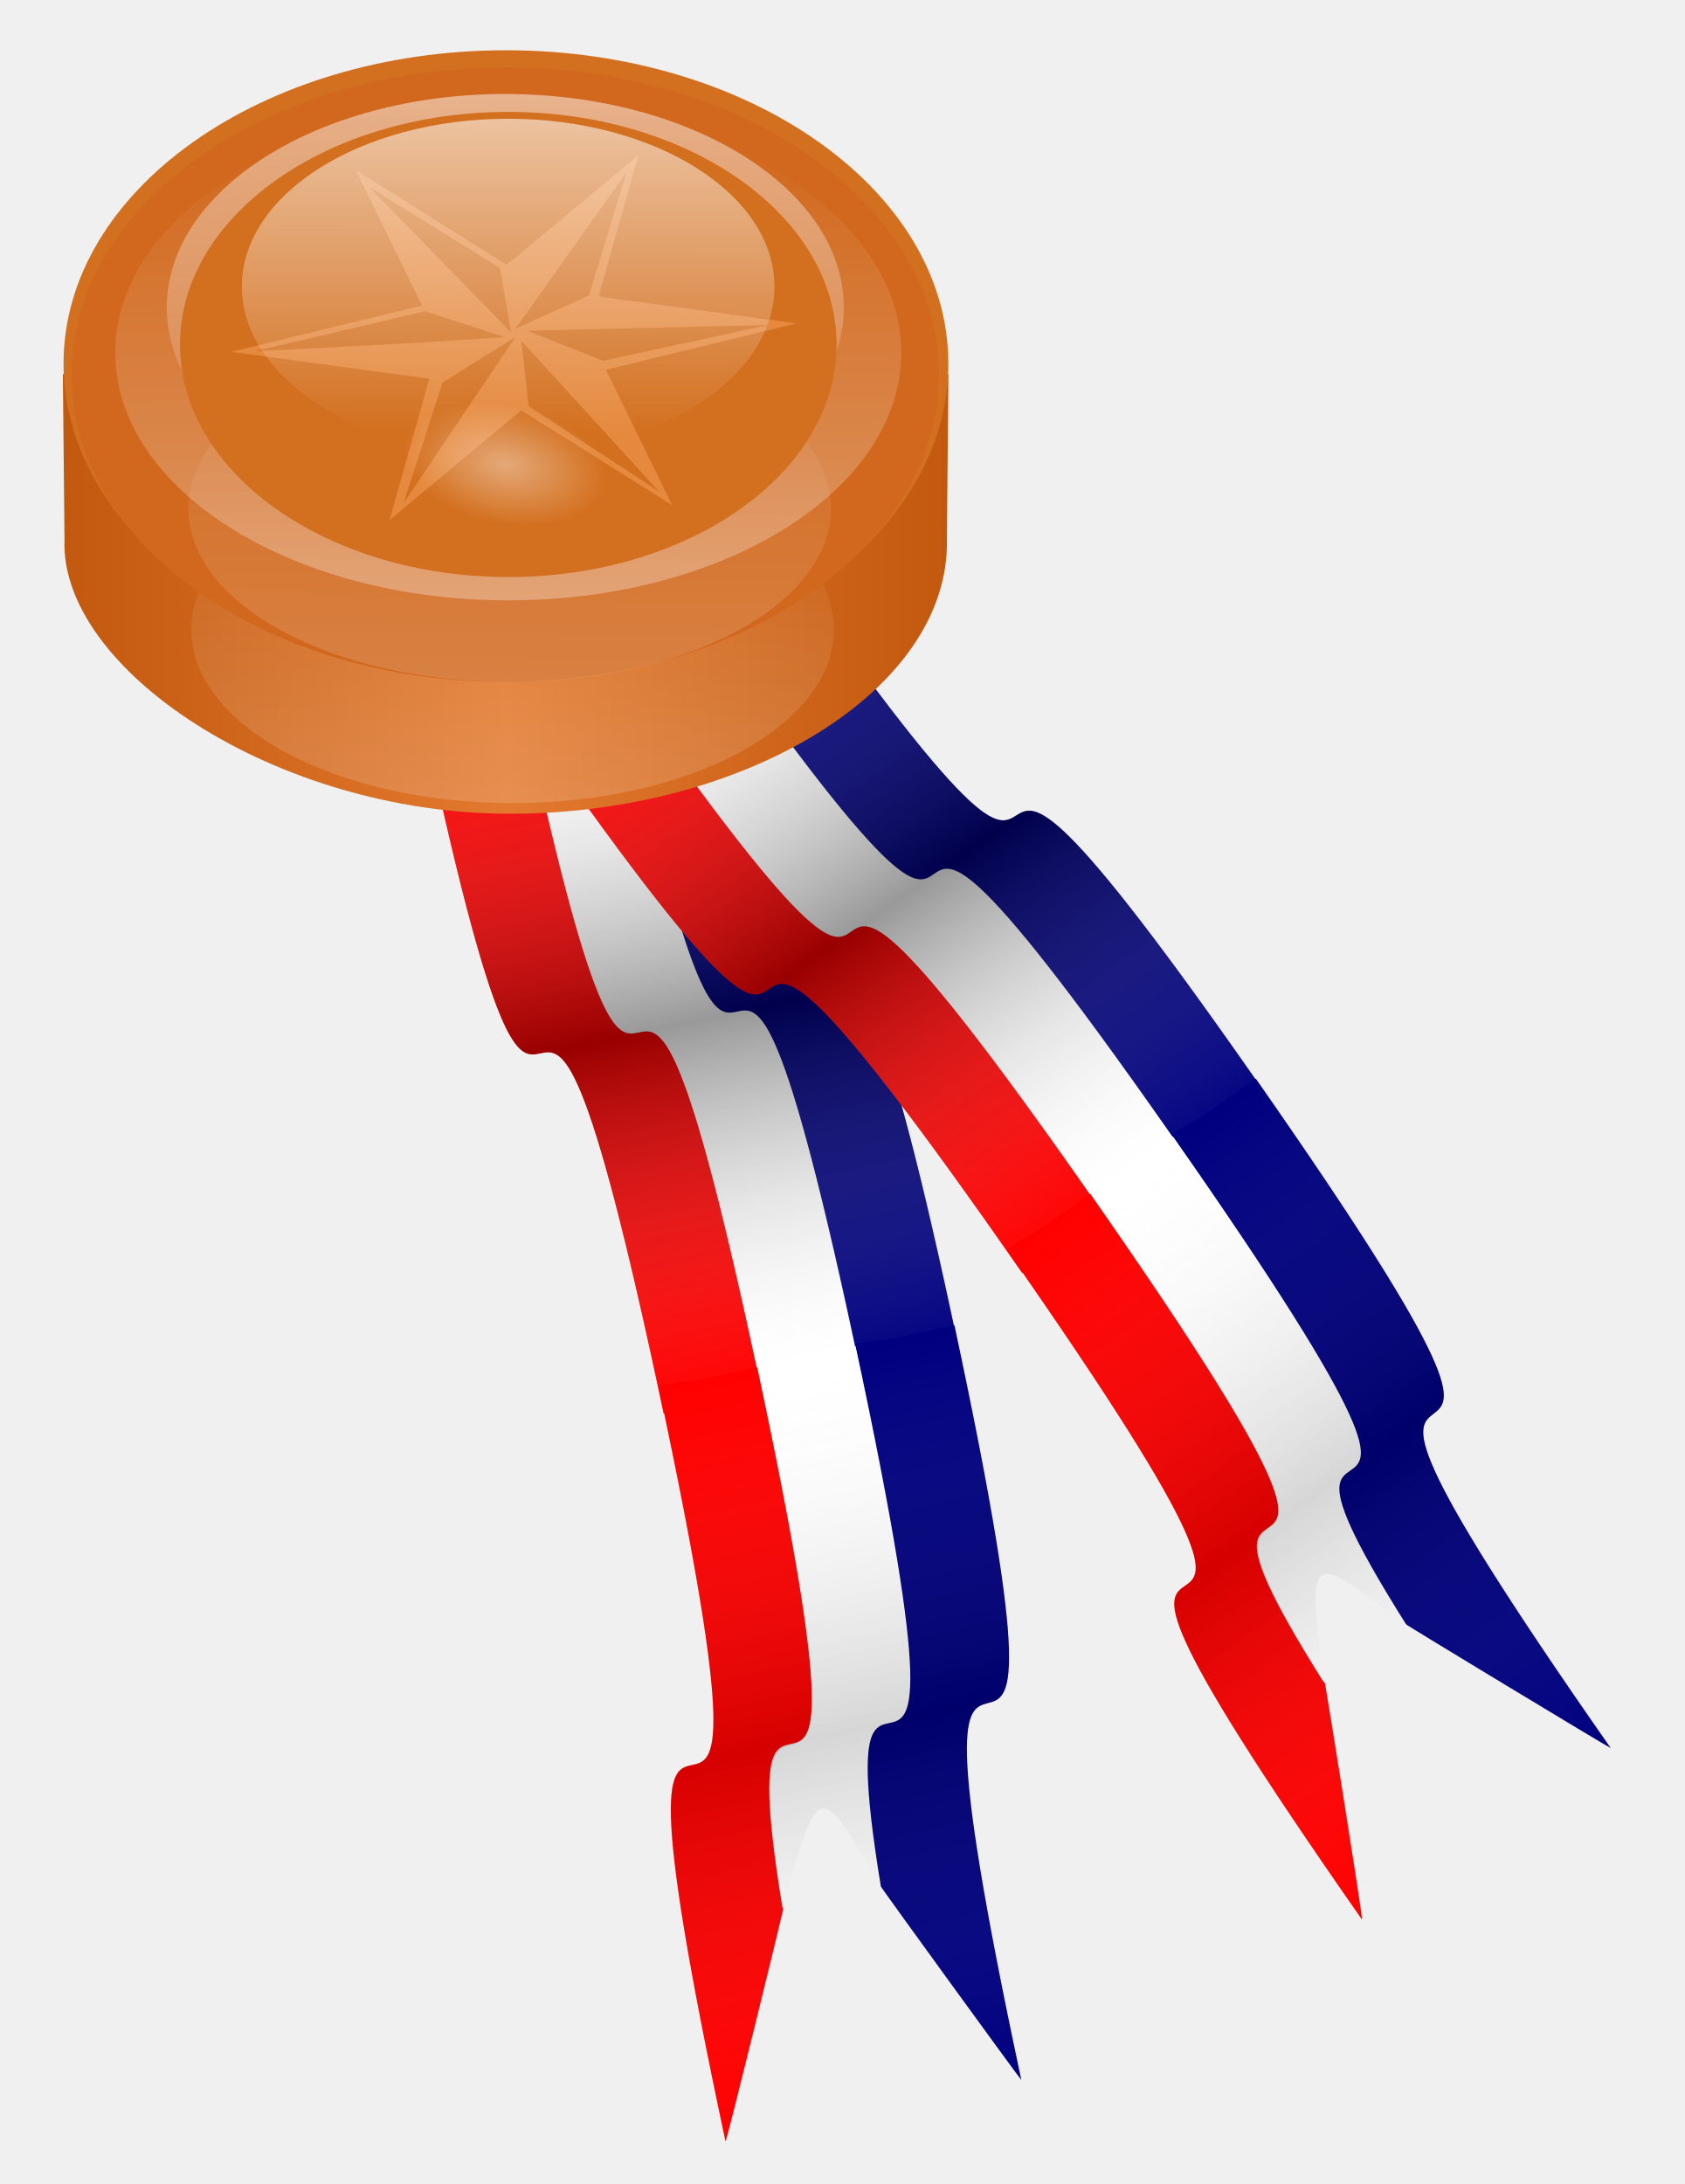
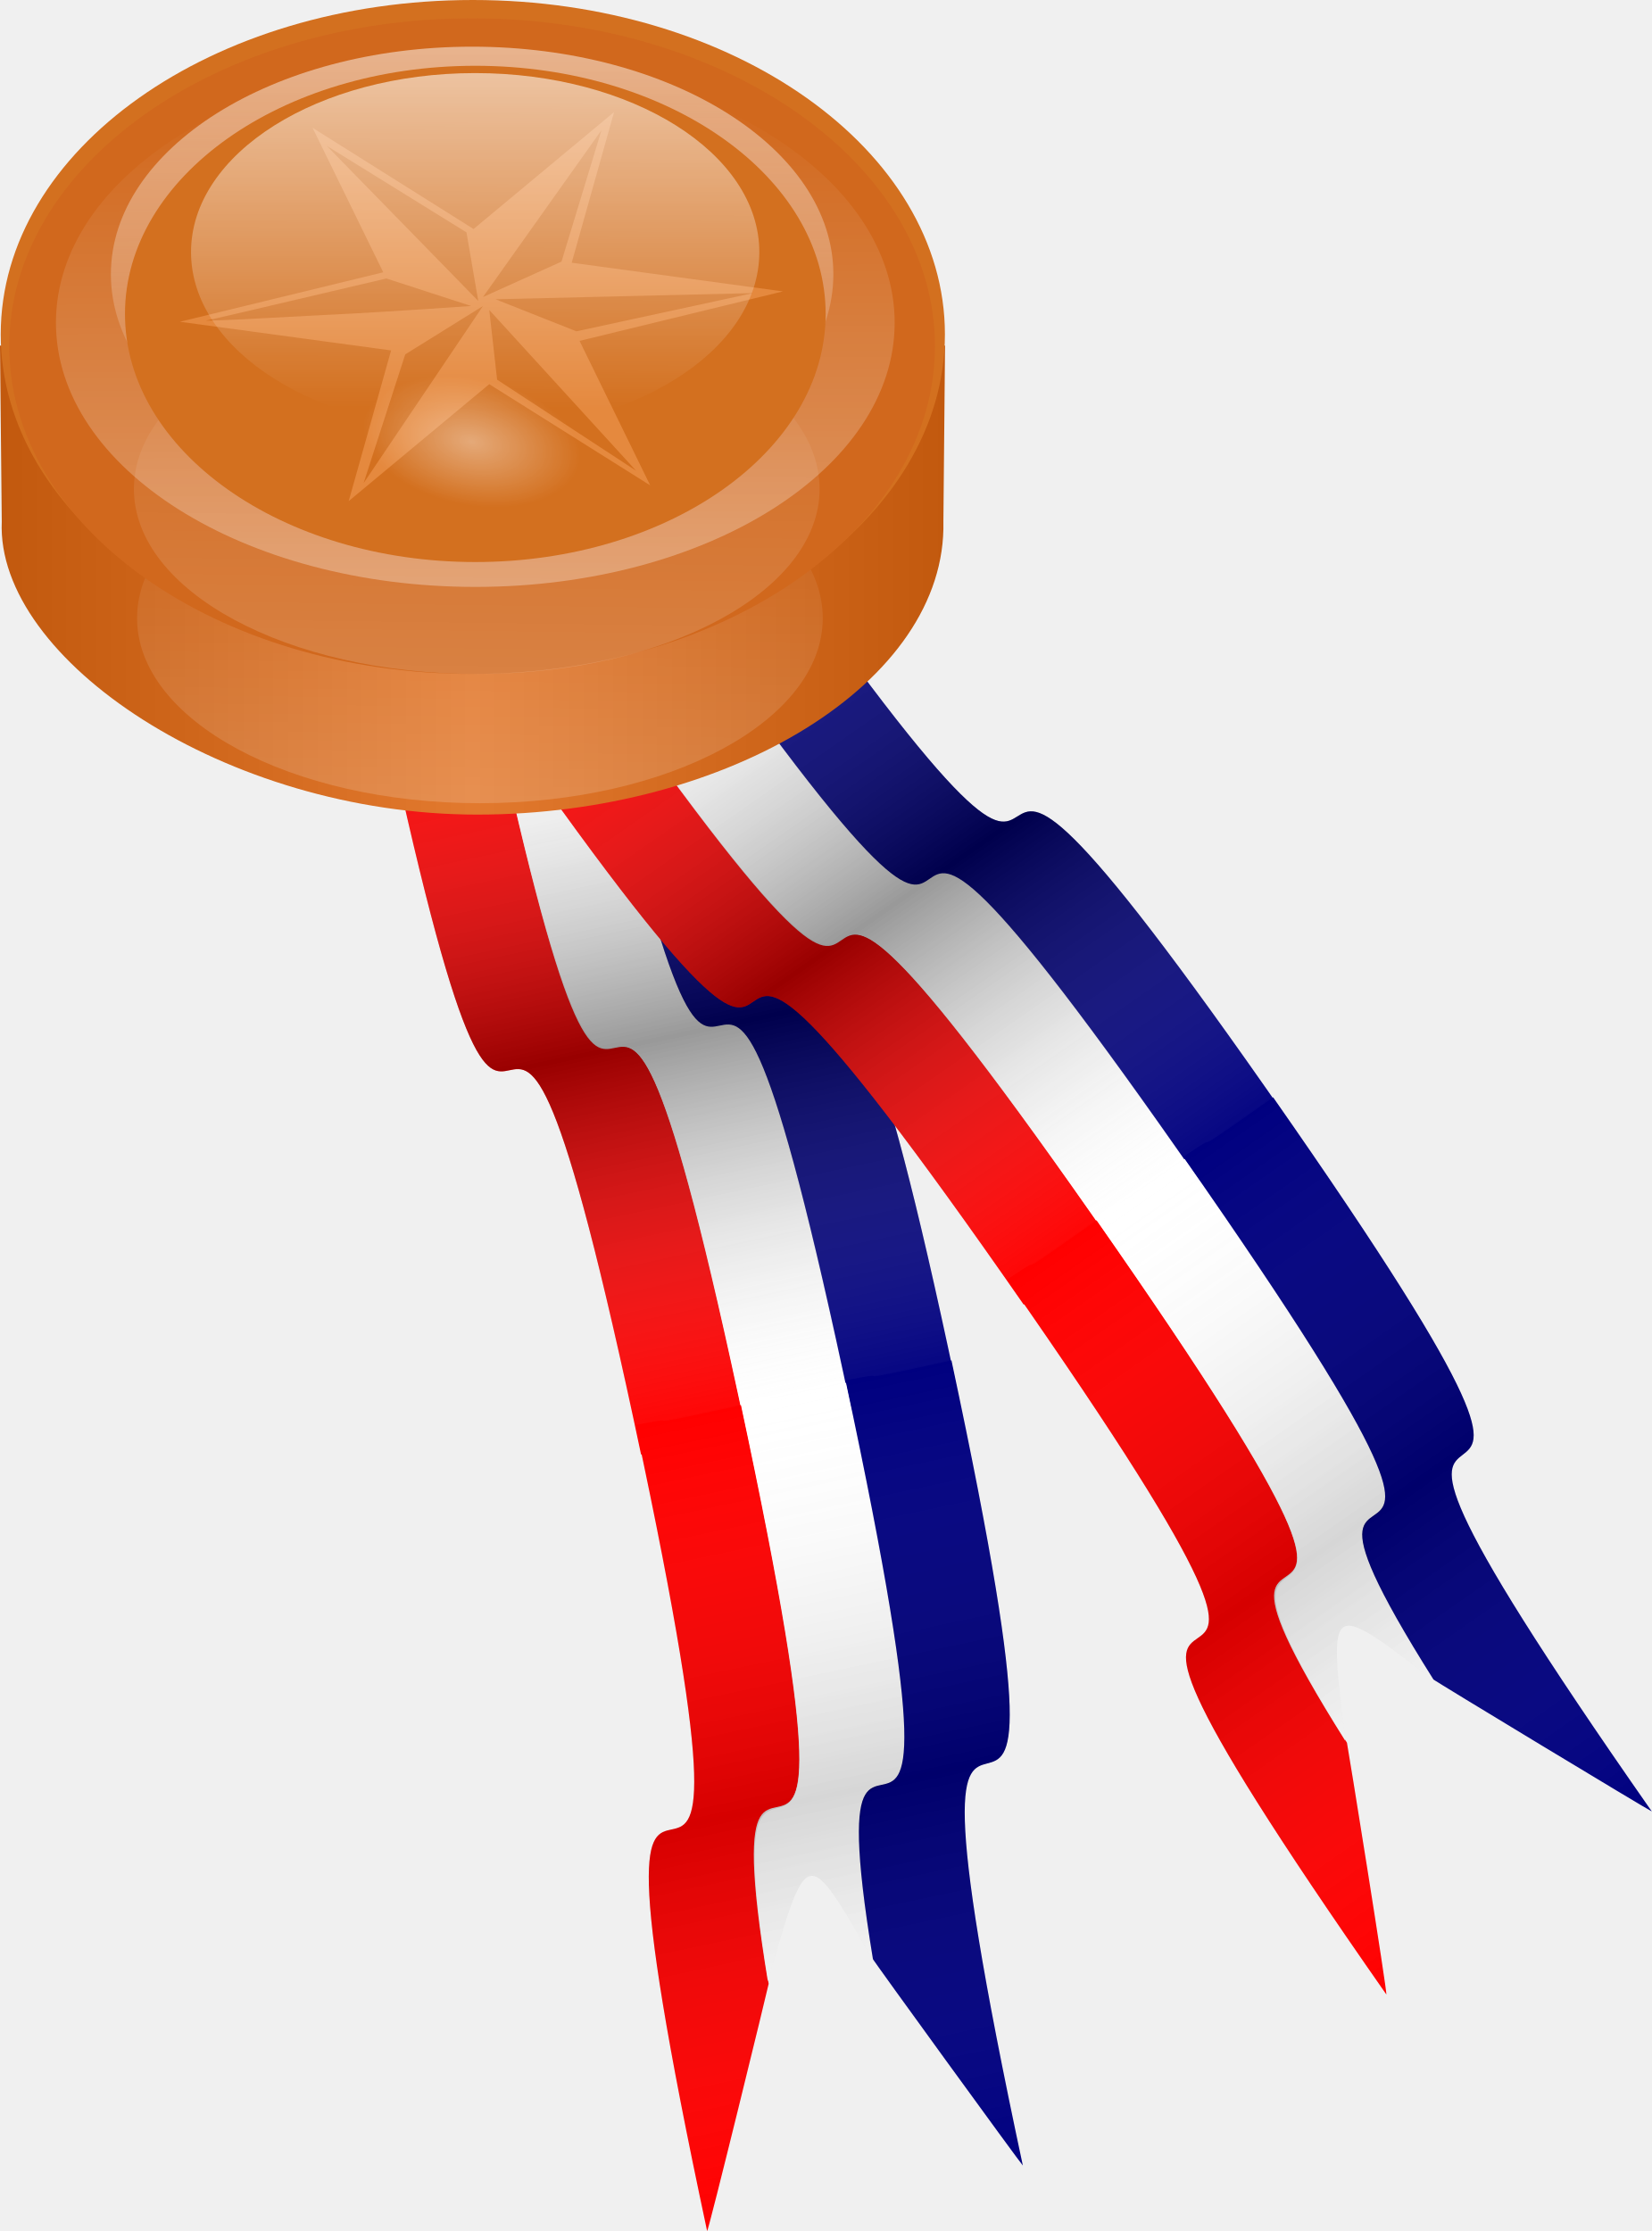
- <svg xmlns="http://www.w3.org/2000/svg" xmlns:xlink="http://www.w3.org/1999/xlink" id="svg2776" viewBox="0 0 282.83 366.74" version="1.0">
+ <svg xmlns="http://www.w3.org/2000/svg" xmlns:xlink="http://www.w3.org/1999/xlink" id="svg2776" viewBox="0 0 189.518 256" version="1.0" width="189.518" height="256">
  <defs id="defs2779">
-     <radialGradient id="radialGradient2709" gradientUnits="userSpaceOnUse" cy="485.57" cx="259.85" gradientTransform="matrix(-.27937 .65487 -.65888 -.087738 657.02 359.29)" r="13.5">
+     <radialGradient id="radialGradient2709" gradientUnits="userSpaceOnUse" cy="485.57" cx="259.85" gradientTransform="matrix(-0.27937,0.65487,-0.65888,-0.087738,657.02,359.29)" r="13.5">
      <stop id="stop3962" style="stop-color:#ffffff" offset="0" />
      <stop id="stop3964" style="stop-color:#ffffff;stop-opacity:0" offset="1" />
    </radialGradient>
    <linearGradient id="linearGradient2707" y2="444.97" xlink:href="#linearGradient4142" gradientUnits="userSpaceOnUse" x2="360.28" y1="80.283" x1="361.19" />
    <linearGradient id="linearGradient2705" y2="444.97" xlink:href="#linearGradient4142" gradientUnits="userSpaceOnUse" x2="360.28" y1="110.54" x1="361.19" />
    <linearGradient id="linearGradient2703" y2="440.06" xlink:href="#linearGradient4142" gradientUnits="userSpaceOnUse" x2="357" y1="152.26" x1="357.92" />
    <linearGradient id="linearGradient2701" y2="180.48" xlink:href="#linearGradient4142" gradientUnits="userSpaceOnUse" x2="359.01" y1="493.62" x1="353.59" />
    <linearGradient id="linearGradient4142">
      <stop id="stop4144" style="stop-color:#ffffff" offset="0" />
      <stop id="stop4146" style="stop-color:#ffffff;stop-opacity:0" offset="1" />
    </linearGradient>
    <linearGradient id="linearGradient3517" y2="25.861" xlink:href="#linearGradient3391" gradientUnits="userSpaceOnUse" x2="756.38" y1="25.861" x1="705.64" />
    <linearGradient id="linearGradient9646" y2="794.38" xlink:href="#linearGradient3391" gradientUnits="userSpaceOnUse" x2="618.77" y1="794.38" x1="61.586" />
    <linearGradient id="linearGradient3391">
      <stop id="stop3393" style="stop-color:#ffffff;stop-opacity:0" offset="0" />
      <stop id="stop3399" style="stop-color:#000000" offset=".5" />
      <stop id="stop3395" style="stop-color:#ffffff;stop-opacity:0" offset="1" />
    </linearGradient>
-     <linearGradient id="linearGradient2262" y2="381.28" gradientUnits="userSpaceOnUse" x2="577.03" gradientTransform="matrix(.36706 0 0 .36706 -40.34 -43.91)" y1="381.28" x1="171.84">
+     <linearGradient id="linearGradient2262" y2="381.28" gradientUnits="userSpaceOnUse" x2="577.03" gradientTransform="matrix(0.36706,0,0,0.36706,-40.34,-43.91)" y1="381.28" x1="171.84">
      <stop id="stop8562" style="stop-color:#c2590e" offset="0" />
      <stop id="stop8564" style="stop-color:#e2792e" offset=".5" />
      <stop id="stop8566" style="stop-color:#c2590e" offset="1" />
    </linearGradient>
+     <linearGradient xlink:href="#linearGradient3391" id="linearGradient878" gradientUnits="userSpaceOnUse" x1="61.586" y1="794.38" x2="618.77" y2="794.38" />
+     <linearGradient xlink:href="#linearGradient3391" id="linearGradient880" gradientUnits="userSpaceOnUse" x1="61.586" y1="794.38" x2="618.77" y2="794.38" />
+     <linearGradient xlink:href="#linearGradient3391" id="linearGradient882" gradientUnits="userSpaceOnUse" x1="61.586" y1="794.38" x2="618.77" y2="794.38" />
+     <linearGradient xlink:href="#linearGradient3391" id="linearGradient884" gradientUnits="userSpaceOnUse" x1="61.586" y1="794.38" x2="618.77" y2="794.38" />
+     <linearGradient xlink:href="#linearGradient3391" id="linearGradient886" gradientUnits="userSpaceOnUse" x1="705.64" y1="25.861" x2="756.38" y2="25.861" />
+     <linearGradient xlink:href="#linearGradient3391" id="linearGradient888" gradientUnits="userSpaceOnUse" x1="705.64" y1="25.861" x2="756.38" y2="25.861" />
+     <linearGradient xlink:href="#linearGradient3391" id="linearGradient890" gradientUnits="userSpaceOnUse" x1="705.64" y1="25.861" x2="756.38" y2="25.861" />
+     <linearGradient xlink:href="#linearGradient3391" id="linearGradient892" gradientUnits="userSpaceOnUse" x1="705.64" y1="25.861" x2="756.38" y2="25.861" />
+     <linearGradient xlink:href="#linearGradient3391" id="linearGradient894" gradientUnits="userSpaceOnUse" x1="61.586" y1="794.38" x2="618.77" y2="794.38" />
+     <linearGradient xlink:href="#linearGradient3391" id="linearGradient896" gradientUnits="userSpaceOnUse" x1="61.586" y1="794.38" x2="618.77" y2="794.38" />
+     <linearGradient xlink:href="#linearGradient3391" id="linearGradient898" gradientUnits="userSpaceOnUse" x1="61.586" y1="794.38" x2="618.77" y2="794.38" />
+     <linearGradient xlink:href="#linearGradient3391" id="linearGradient900" gradientUnits="userSpaceOnUse" x1="705.64" y1="25.861" x2="756.38" y2="25.861" />
+     <linearGradient xlink:href="#linearGradient3391" id="linearGradient902" gradientUnits="userSpaceOnUse" x1="705.64" y1="25.861" x2="756.38" y2="25.861" />
+     <linearGradient xlink:href="#linearGradient3391" id="linearGradient904" gradientUnits="userSpaceOnUse" x1="705.64" y1="25.861" x2="756.38" y2="25.861" />
+     <linearGradient xlink:href="#linearGradient4142" id="linearGradient906" gradientUnits="userSpaceOnUse" x1="353.59" y1="493.62" x2="359.01" y2="180.48" />
  </defs>
-   <g id="g2300" transform="translate(-12.179 -10.342)">
-     <g id="g3799" transform="matrix(1.2465 .52569 -.52569 1.2465 -549.52 -509.13)">
-       <g id="g3801" transform="matrix(.096887 .13909 .075379 -.052506 646.97 345.94)">
-         <path id="path3803" style="fill:#ff0000" d="m-569.1 283.05c549.77-1.39-1.32 124.72 551.3 123.33-0.654 81.71-2.41-29.39-1.737 136.47-547.82 1.39-3.748-124.85-550.67-123.47 0-151.32 1.11 48.32 1.11-136.33z" />
-         <path id="path3805" style="fill:#ffffff" d="m-569.1 419.05c549.77-1.39-1.32 124.72 551.3 123.33-0.654 81.71-2.41-29.39-1.737 136.47-547.82 1.39-3.748-124.85-550.67-123.47 0-151.32 1.11 48.32 1.11-136.33z" />
-         <path id="path3807" style="fill:#000080" d="m-569.1 555.05c549.77-1.39-1.32 124.72 551.3 123.33-0.654 81.71-2.41-29.39-1.737 136.47-547.82 1.39-3.748-124.85-550.67-123.47 0-151.32 1.11 48.32 1.11-136.33z" />
+   <g id="g2300" transform="matrix(0.7290613,0,0,0.7290613,-16.57521,-13.69219)">
+     <g id="g3799" transform="matrix(1.2465,0.52569,-0.52569,1.2465,-549.52,-509.13)">
+       <g id="g3801" transform="matrix(0.096887,0.13909,0.075379,-0.052506,646.97,345.94)">
+         <path id="path3803" style="fill:#ff0000" d="m -569.1,283.05 c 549.77,-1.39 -1.32,124.72 551.3,123.33 -0.654,81.71 -2.41,-29.39 -1.737,136.47 -547.82,1.39 -3.748,-124.85 -550.67,-123.47 0,-151.32 1.11,48.32 1.11,-136.33 z" />
+         <path id="path3805" style="fill:#ffffff" d="m -569.1,419.05 c 549.77,-1.39 -1.32,124.72 551.3,123.33 -0.654,81.71 -2.41,-29.39 -1.737,136.47 -547.82,1.39 -3.748,-124.85 -550.67,-123.47 0,-151.32 1.11,48.32 1.11,-136.33 z" />
+         <path id="path3807" style="fill:#000080" d="m -569.1,555.05 c 549.77,-1.39 -1.32,124.72 551.3,123.33 -0.654,81.71 -2.41,-29.39 -1.737,136.47 -547.82,1.39 -3.748,-124.85 -550.67,-123.47 0,-151.32 1.11,48.32 1.11,-136.33 z" />
      </g>
-       <g id="g3809" style="opacity:.399;fill:url(#linearGradient9646)" transform="matrix(.096887 .13909 .075379 -.052506 567.02 270.61)">
-         <path id="path3811" style="opacity:1;fill:url(#linearGradient9646)" d="m65.077 528.48c549.77-1.39-1.319 124.71 551.3 123.32-0.65 81.71-2.41-29.38-1.74 136.47-547.82 1.39-3.74-124.85-550.67-123.46-0.002-151.33 1.107 48.32 1.107-136.33z" />
-         <path id="path3813" style="opacity:1;fill:url(#linearGradient9646)" d="m65.077 664.48c549.77-1.39-1.319 124.71 551.3 123.32-0.65 81.71-2.41-29.38-1.74 136.47-547.82 1.39-3.74-124.85-550.67-123.46-0.002-151.33 1.107 48.32 1.107-136.33z" />
-         <path id="path3815" style="opacity:1;fill:url(#linearGradient9646)" d="m65.077 800.48c549.77-1.39-1.319 124.71 551.3 123.32-0.65 81.7-2.41-29.38-1.74 136.5-547.82 1.4-3.74-124.88-550.67-123.49-0.002-151.33 1.107 48.32 1.107-136.33z" />
+       <g id="g3809" style="opacity:0.399;fill:url(#linearGradient884)" transform="matrix(0.096887,0.13909,0.075379,-0.052506,567.02,270.61)">
+         <path id="path3811" style="opacity:1;fill:url(#linearGradient878)" d="m 65.077,528.48 c 549.77,-1.39 -1.319,124.71 551.3,123.32 -0.65,81.71 -2.41,-29.38 -1.74,136.47 -547.82,1.39 -3.74,-124.85 -550.67,-123.46 -0.002,-151.33 1.107,48.32 1.107,-136.33 z" />
+         <path id="path3813" style="opacity:1;fill:url(#linearGradient880)" d="m 65.077,664.48 c 549.77,-1.39 -1.319,124.71 551.3,123.32 -0.65,81.71 -2.41,-29.38 -1.74,136.47 -547.82,1.39 -3.74,-124.85 -550.67,-123.46 -0.002,-151.33 1.107,48.32 1.107,-136.33 z" />
+         <path id="path3815" style="opacity:1;fill:url(#linearGradient882)" d="m 65.077,800.48 c 549.77,-1.39 -1.319,124.71 551.3,123.32 -0.65,81.7 -2.41,-29.38 -1.74,136.5 -547.82,1.4 -3.74,-124.88 -550.67,-123.49 -0.002,-151.33 1.107,48.32 1.107,-136.33 z" />
      </g>
-       <g id="g3817" transform="matrix(1.0547 1.5141 .82056 -.57156 -17.974 -654.25)">
-         <path id="path3819" style="fill:#ff0000" d="m697.86 0.001c-50.51-0.128 0.12 11.457-50.65 11.329 0.06 7.506 0.22-2.7 0.16 12.537 6.29 0.016 11.01-0.152 14.56-0.456 3.55-0.305 5.92-0.747 7.51-1.281 1.59-0.533 2.39-1.158 2.8-1.83 0.42-0.671 0.44-1.387 0.45-2.104 0.02-0.717 0.04-1.434 0.45-2.105s1.21-1.296 2.79-1.83c1.59-0.533 3.95-0.975 7.49-1.28 0.06-0.012 14.64-12.968 14.44-12.98z" />
-         <path id="path3821" style="fill:#ffffff" d="m683.26 12.95c-3.55 0.304-5.91 0.746-7.49 1.279-1.57 0.533-2.36 1.157-2.75 1.828-0.39 0.67-0.39 1.386-0.39 2.102s0 1.432-0.4 2.102c-0.4 0.671-1.2 1.295-2.79 1.828s-3.98 0.975-7.55 1.279-8.33 0.471-14.68 0.455c0.06 7.507 0.22-2.699 0.16 12.537 6.29 0.016 11.01-0.151 14.56-0.456s5.92-0.747 7.51-1.28c1.59-0.534 2.39-1.159 2.8-1.83 0.42-0.671 0.44-1.388 0.45-2.105 0.02-0.717 0.04-1.433 0.45-2.104 0.41-0.672 1.21-1.297 2.79-1.83 1.59-0.534 3.95-0.976 7.49-1.281-8.12-4.805-8.12-4.71-0.16-12.524z" />
-         <path id="path3823" style="fill:#000080" d="m683.26 25.443c-3.55 0.305-5.91 0.746-7.49 1.279-1.57 0.533-2.36 1.158-2.75 1.828s-0.39 1.386-0.39 2.102 0 1.432-0.4 2.103c-0.4 0.67-1.2 1.295-2.79 1.828s-3.98 0.974-7.55 1.278c-3.57 0.305-8.33 0.472-14.68 0.456 0.06 7.506 0.22-2.7 0.16 12.537 50.33 0.127 0.34-11.47 50.59-11.342-0.13-0.192-14.79-12.228-14.7-12.069z" />
+       <g id="g3817" transform="matrix(1.0547,1.5141,0.82056,-0.57156,-17.974,-654.25)">
+         <path id="path3819" style="fill:#ff0000" d="m 697.86,0.001 c -50.51,-0.128 0.12,11.457 -50.65,11.329 0.06,7.506 0.22,-2.699 0.16,12.537 6.29,0.016 11.01,-0.152 14.56,-0.456 3.55,-0.305 5.92,-0.747 7.51,-1.281 1.59,-0.533 2.39,-1.158 2.8,-1.83 0.42,-0.671 0.44,-1.387 0.45,-2.104 0.02,-0.717 0.04,-1.434 0.45,-2.105 0.41,-0.671 1.21,-1.296 2.79,-1.83 1.59,-0.533 3.95,-0.975 7.49,-1.28 0.06,-0.012 14.64,-12.968 14.44,-12.98 z" />
+         <path id="path3821" style="fill:#ffffff" d="m 683.26,12.95 c -3.55,0.304 -5.91,0.746 -7.49,1.279 -1.57,0.533 -2.36,1.157 -2.75,1.828 -0.39,0.67 -0.39,1.386 -0.39,2.102 0,0.716 0,1.432 -0.4,2.102 -0.4,0.671 -1.2,1.295 -2.79,1.828 -1.59,0.533 -3.98,0.975 -7.55,1.279 -3.57,0.304 -8.33,0.471 -14.68,0.455 0.06,7.507 0.22,-2.699 0.16,12.537 6.29,0.016 11.01,-0.151 14.56,-0.456 3.55,-0.305 5.92,-0.747 7.51,-1.28 1.59,-0.534 2.39,-1.159 2.8,-1.83 0.42,-0.671 0.44,-1.388 0.45,-2.105 0.02,-0.717 0.04,-1.433 0.45,-2.104 0.41,-0.672 1.21,-1.297 2.79,-1.83 1.59,-0.534 3.95,-0.976 7.49,-1.281 -8.12,-4.805 -8.12,-4.71 -0.16,-12.524 z" />
+         <path id="path3823" style="fill:#000080" d="m 683.26,25.443 c -3.55,0.305 -5.91,0.746 -7.49,1.279 -1.57,0.533 -2.36,1.158 -2.75,1.828 -0.39,0.67 -0.39,1.386 -0.39,2.102 0,0.716 0,1.432 -0.4,2.103 -0.4,0.67 -1.2,1.295 -2.79,1.828 -1.59,0.533 -3.98,0.974 -7.55,1.278 -3.57,0.305 -8.33,0.472 -14.68,0.456 0.06,7.506 0.22,-2.7 0.16,12.537 50.33,0.127 0.34,-11.47 50.59,-11.342 -0.13,-0.192 -14.79,-12.228 -14.7,-12.069 z" />
      </g>
-       <g id="g3825" style="opacity:0.399;fill:url(#linearGradient3517)" transform="matrix(1.0547 1.5141 .82056 -.57156 -80.772 -741.89)">
-         <path id="path3827" style="opacity:0.399;fill:url(#linearGradient3517)" d="m756.28 1.435c-50.5-0.128 0.12 11.456-50.64 11.329 0.06 7.506 0.22-2.7 0.16 12.536 6.29 0.016 11.01-0.151 14.56-0.455 3.55-0.305 5.92-0.747 7.51-1.281 1.58-0.533 2.39-1.159 2.8-1.83s0.43-1.388 0.45-2.104c0.02-0.717 0.04-1.434 0.45-2.105s1.21-1.296 2.79-1.83 3.95-0.976 7.49-1.28c0.06-0.012 14.64-12.968 14.43-12.98z" />
-         <path id="path3829" style="opacity:0.399;fill:url(#linearGradient3517)" d="m741.69 14.384c-3.55 0.304-5.91 0.745-7.49 1.279-1.57 0.533-2.36 1.157-2.75 1.827-0.39 0.671-0.39 1.387-0.39 2.103s-0.01 1.432-0.41 2.102-1.19 1.295-2.78 1.828c-1.6 0.533-3.98 0.974-7.55 1.279-3.58 0.304-8.34 0.471-14.68 0.455 0.06 7.506 0.22-2.699 0.16 12.537 6.29 0.016 11.01-0.151 14.56-0.456s5.92-0.747 7.51-1.28c1.58-0.534 2.39-1.159 2.8-1.83s0.43-1.388 0.45-2.105 0.04-1.434 0.45-2.105 1.21-1.296 2.79-1.83c1.58-0.533 3.95-0.975 7.49-1.28-8.12-4.805-8.12-4.71-0.16-12.524z" />
-         <path id="path3831" style="opacity:0.399;fill:url(#linearGradient3517)" d="m741.69 26.877c-3.55 0.304-5.91 0.746-7.49 1.279-1.57 0.533-2.36 1.157-2.75 1.828-0.39 0.67-0.39 1.386-0.39 2.102s-0.01 1.432-0.41 2.102c-0.4 0.671-1.19 1.295-2.78 1.828-1.6 0.533-3.98 0.975-7.55 1.279-3.58 0.304-8.34 0.472-14.68 0.456 0.06 7.506 0.22-2.7 0.16 12.536 50.32 0.128 0.34-11.469 50.58-11.341-0.13-0.192-14.78-12.228-14.69-12.069z" />
+       <g id="g3825" style="opacity:0.399;fill:url(#linearGradient892)" transform="matrix(1.0547,1.5141,0.82056,-0.57156,-80.772,-741.89)">
+         <path id="path3827" style="opacity:0.399;fill:url(#linearGradient886)" d="m 756.28,1.435 c -50.5,-0.128 0.12,11.456 -50.64,11.329 0.06,7.506 0.22,-2.7 0.16,12.536 6.29,0.016 11.01,-0.151 14.56,-0.455 3.55,-0.305 5.92,-0.747 7.51,-1.281 1.58,-0.533 2.39,-1.159 2.8,-1.83 0.41,-0.671 0.43,-1.388 0.45,-2.104 0.02,-0.717 0.04,-1.434 0.45,-2.105 0.41,-0.671 1.21,-1.296 2.79,-1.83 1.58,-0.534 3.95,-0.976 7.49,-1.28 0.06,-0.012 14.64,-12.968 14.43,-12.98 z" />
+         <path id="path3829" style="opacity:0.399;fill:url(#linearGradient888)" d="m 741.69,14.384 c -3.55,0.304 -5.91,0.745 -7.49,1.279 -1.57,0.533 -2.36,1.157 -2.75,1.827 -0.39,0.671 -0.39,1.387 -0.39,2.103 0,0.716 -0.01,1.432 -0.41,2.102 -0.4,0.67 -1.19,1.295 -2.78,1.828 -1.6,0.533 -3.98,0.974 -7.55,1.279 -3.58,0.304 -8.34,0.471 -14.68,0.455 0.06,7.506 0.22,-2.699 0.16,12.537 6.29,0.016 11.01,-0.151 14.56,-0.456 3.55,-0.305 5.92,-0.747 7.51,-1.28 1.58,-0.534 2.39,-1.159 2.8,-1.83 0.41,-0.671 0.43,-1.388 0.45,-2.105 0.02,-0.717 0.04,-1.434 0.45,-2.105 0.41,-0.671 1.21,-1.296 2.79,-1.83 1.58,-0.533 3.95,-0.975 7.49,-1.28 -8.12,-4.805 -8.12,-4.71 -0.16,-12.524 z" />
+         <path id="path3831" style="opacity:0.399;fill:url(#linearGradient890)" d="m 741.69,26.877 c -3.55,0.304 -5.91,0.746 -7.49,1.279 -1.57,0.533 -2.36,1.157 -2.75,1.828 -0.39,0.67 -0.39,1.386 -0.39,2.102 0,0.716 -0.01,1.432 -0.41,2.102 -0.4,0.671 -1.19,1.295 -2.78,1.828 -1.6,0.533 -3.98,0.975 -7.55,1.279 -3.58,0.304 -8.34,0.472 -14.68,0.456 0.06,7.506 0.22,-2.7 0.16,12.536 50.32,0.128 0.34,-11.469 50.58,-11.341 -0.13,-0.192 -14.78,-12.228 -14.69,-12.069 z" />
      </g>
    </g>
-     <g id="g3777" transform="matrix(1.3528 0 0 1.3528 -730.49 -211.66)">
-       <g id="g3444" transform="matrix(.096887 .13909 .075379 -.052506 646.97 345.94)">
-         <path id="path3446" style="fill:#ff0000" d="m-569.1 283.05c549.77-1.39-1.32 124.72 551.3 123.33-0.654 81.71-2.41-29.39-1.737 136.47-547.82 1.39-3.748-124.85-550.67-123.47 0-151.32 1.11 48.32 1.11-136.33z" />
-         <path id="path3448" style="fill:#ffffff" d="m-569.1 419.05c549.77-1.39-1.32 124.72 551.3 123.33-0.654 81.71-2.41-29.39-1.737 136.47-547.82 1.39-3.748-124.85-550.67-123.47 0-151.32 1.11 48.32 1.11-136.33z" />
-         <path id="path3450" style="fill:#000080" d="m-569.1 555.05c549.77-1.39-1.32 124.72 551.3 123.33-0.654 81.71-2.41-29.39-1.737 136.47-547.82 1.39-3.748-124.85-550.67-123.47 0-151.32 1.11 48.32 1.11-136.33z" />
+     <g id="g3777" transform="matrix(1.3528,0,0,1.3528,-730.49,-211.66)">
+       <g id="g3444" transform="matrix(0.096887,0.13909,0.075379,-0.052506,646.97,345.94)">
+         <path id="path3446" style="fill:#ff0000" d="m -569.1,283.05 c 549.77,-1.39 -1.32,124.72 551.3,123.33 -0.654,81.71 -2.41,-29.39 -1.737,136.47 -547.82,1.39 -3.748,-124.85 -550.67,-123.47 0,-151.32 1.11,48.32 1.11,-136.33 z" />
+         <path id="path3448" style="fill:#ffffff" d="m -569.1,419.05 c 549.77,-1.39 -1.32,124.72 551.3,123.33 -0.654,81.71 -2.41,-29.39 -1.737,136.47 -547.82,1.39 -3.748,-124.85 -550.67,-123.47 0,-151.32 1.11,48.32 1.11,-136.33 z" />
+         <path id="path3450" style="fill:#000080" d="m -569.1,555.05 c 549.77,-1.39 -1.32,124.72 551.3,123.33 -0.654,81.71 -2.41,-29.39 -1.737,136.47 -547.82,1.39 -3.748,-124.85 -550.67,-123.47 0,-151.32 1.11,48.32 1.11,-136.33 z" />
      </g>
-       <g id="g3452" style="opacity:.399;fill:url(#linearGradient9646)" transform="matrix(.096887 .13909 .075379 -.052506 567.02 270.61)">
-         <path id="path3454" style="opacity:1;fill:url(#linearGradient9646)" d="m65.077 528.48c549.77-1.39-1.319 124.71 551.3 123.32-0.65 81.71-2.41-29.38-1.74 136.47-547.82 1.39-3.74-124.85-550.67-123.46-0.002-151.33 1.107 48.32 1.107-136.33z" />
-         <path id="path3456" style="opacity:1;fill:url(#linearGradient9646)" d="m65.077 664.48c549.77-1.39-1.319 124.71 551.3 123.32-0.65 81.71-2.41-29.38-1.74 136.47-547.82 1.39-3.74-124.85-550.67-123.46-0.002-151.33 1.107 48.32 1.107-136.33z" />
-         <path id="path3458" style="opacity:1;fill:url(#linearGradient9646)" d="m65.077 800.48c549.77-1.39-1.319 124.71 551.3 123.32-0.65 81.7-2.41-29.38-1.74 136.5-547.82 1.4-3.74-124.88-550.67-123.49-0.002-151.33 1.107 48.32 1.107-136.33z" />
+       <g id="g3452" style="opacity:0.399;fill:url(#linearGradient9646)" transform="matrix(0.096887,0.13909,0.075379,-0.052506,567.02,270.61)">
+         <path id="path3454" style="opacity:1;fill:url(#linearGradient894)" d="m 65.077,528.48 c 549.77,-1.39 -1.319,124.71 551.3,123.32 -0.65,81.71 -2.41,-29.38 -1.74,136.47 -547.82,1.39 -3.74,-124.85 -550.67,-123.46 -0.002,-151.33 1.107,48.32 1.107,-136.33 z" />
+         <path id="path3456" style="opacity:1;fill:url(#linearGradient896)" d="m 65.077,664.48 c 549.77,-1.39 -1.319,124.71 551.3,123.32 -0.65,81.71 -2.41,-29.38 -1.74,136.47 -547.82,1.39 -3.74,-124.85 -550.67,-123.46 -0.002,-151.33 1.107,48.32 1.107,-136.33 z" />
+         <path id="path3458" style="opacity:1;fill:url(#linearGradient898)" d="m 65.077,800.48 c 549.77,-1.39 -1.319,124.71 551.3,123.32 -0.65,81.7 -2.41,-29.38 -1.74,136.5 -547.82,1.4 -3.74,-124.88 -550.67,-123.49 -0.002,-151.33 1.107,48.32 1.107,-136.33 z" />
      </g>
-       <g id="g9451" transform="matrix(1.0547 1.5141 .82056 -.57156 -17.974 -654.25)">
-         <path id="path9453" style="fill:#ff0000" d="m697.86 0.001c-50.51-0.128 0.12 11.457-50.65 11.329 0.06 7.506 0.22-2.7 0.16 12.537 6.29 0.016 11.01-0.152 14.56-0.456 3.55-0.305 5.92-0.747 7.51-1.281 1.59-0.533 2.39-1.158 2.8-1.83 0.42-0.671 0.44-1.387 0.45-2.104 0.02-0.717 0.04-1.434 0.45-2.105s1.21-1.296 2.79-1.83c1.59-0.533 3.95-0.975 7.49-1.28 0.06-0.012 14.64-12.968 14.44-12.98z" />
-         <path id="path9455" style="fill:#ffffff" d="m683.26 12.95c-3.55 0.304-5.91 0.746-7.49 1.279-1.57 0.533-2.36 1.157-2.75 1.828-0.39 0.67-0.39 1.386-0.39 2.102s0 1.432-0.4 2.102c-0.4 0.671-1.2 1.295-2.79 1.828s-3.98 0.975-7.55 1.279-8.33 0.471-14.68 0.455c0.06 7.507 0.22-2.699 0.16 12.537 6.29 0.016 11.01-0.151 14.56-0.456s5.92-0.747 7.51-1.28c1.59-0.534 2.39-1.159 2.8-1.83 0.42-0.671 0.44-1.388 0.45-2.105 0.02-0.717 0.04-1.433 0.45-2.104 0.41-0.672 1.21-1.297 2.79-1.83 1.59-0.534 3.95-0.976 7.49-1.281-8.12-4.805-8.12-4.71-0.16-12.524z" />
-         <path id="path9457" style="fill:#000080" d="m683.26 25.443c-3.55 0.305-5.91 0.746-7.49 1.279-1.57 0.533-2.36 1.158-2.75 1.828s-0.39 1.386-0.39 2.102 0 1.432-0.4 2.103c-0.4 0.67-1.2 1.295-2.79 1.828s-3.98 0.974-7.55 1.278c-3.57 0.305-8.33 0.472-14.68 0.456 0.06 7.506 0.22-2.7 0.16 12.537 50.33 0.127 0.34-11.47 50.59-11.342-0.13-0.192-14.79-12.228-14.7-12.069z" />
+       <g id="g9451" transform="matrix(1.0547,1.5141,0.82056,-0.57156,-17.974,-654.25)">
+         <path id="path9453" style="fill:#ff0000" d="m 697.86,0.001 c -50.51,-0.128 0.12,11.457 -50.65,11.329 0.06,7.506 0.22,-2.699 0.16,12.537 6.29,0.016 11.01,-0.152 14.56,-0.456 3.55,-0.305 5.92,-0.747 7.51,-1.281 1.59,-0.533 2.39,-1.158 2.8,-1.83 0.42,-0.671 0.44,-1.387 0.45,-2.104 0.02,-0.717 0.04,-1.434 0.45,-2.105 0.41,-0.671 1.21,-1.296 2.79,-1.83 1.59,-0.533 3.95,-0.975 7.49,-1.28 0.06,-0.012 14.64,-12.968 14.44,-12.98 z" />
+         <path id="path9455" style="fill:#ffffff" d="m 683.26,12.95 c -3.55,0.304 -5.91,0.746 -7.49,1.279 -1.57,0.533 -2.36,1.157 -2.75,1.828 -0.39,0.67 -0.39,1.386 -0.39,2.102 0,0.716 0,1.432 -0.4,2.102 -0.4,0.671 -1.2,1.295 -2.79,1.828 -1.59,0.533 -3.98,0.975 -7.55,1.279 -3.57,0.304 -8.33,0.471 -14.68,0.455 0.06,7.507 0.22,-2.699 0.16,12.537 6.29,0.016 11.01,-0.151 14.56,-0.456 3.55,-0.305 5.92,-0.747 7.51,-1.28 1.59,-0.534 2.39,-1.159 2.8,-1.83 0.42,-0.671 0.44,-1.388 0.45,-2.105 0.02,-0.717 0.04,-1.433 0.45,-2.104 0.41,-0.672 1.21,-1.297 2.79,-1.83 1.59,-0.534 3.95,-0.976 7.49,-1.281 -8.12,-4.805 -8.12,-4.71 -0.16,-12.524 z" />
+         <path id="path9457" style="fill:#000080" d="m 683.26,25.443 c -3.55,0.305 -5.91,0.746 -7.49,1.279 -1.57,0.533 -2.36,1.158 -2.75,1.828 -0.39,0.67 -0.39,1.386 -0.39,2.102 0,0.716 0,1.432 -0.4,2.103 -0.4,0.67 -1.2,1.295 -2.79,1.828 -1.59,0.533 -3.98,0.974 -7.55,1.278 -3.57,0.305 -8.33,0.472 -14.68,0.456 0.06,7.506 0.22,-2.7 0.16,12.537 50.33,0.127 0.34,-11.47 50.59,-11.342 -0.13,-0.192 -14.79,-12.228 -14.7,-12.069 z" />
      </g>
-       <g id="g9459" style="opacity:0.399;fill:url(#linearGradient3517)" transform="matrix(1.0547 1.5141 .82056 -.57156 -80.772 -741.89)">
-         <path id="path9461" style="opacity:0.399;fill:url(#linearGradient3517)" d="m756.28 1.435c-50.5-0.128 0.12 11.456-50.64 11.329 0.06 7.506 0.22-2.7 0.16 12.536 6.29 0.016 11.01-0.151 14.56-0.455 3.55-0.305 5.92-0.747 7.51-1.281 1.58-0.533 2.39-1.159 2.8-1.83s0.43-1.388 0.45-2.104c0.02-0.717 0.04-1.434 0.45-2.105s1.21-1.296 2.79-1.83 3.95-0.976 7.49-1.28c0.06-0.012 14.64-12.968 14.43-12.98z" />
-         <path id="path9463" style="opacity:0.399;fill:url(#linearGradient3517)" d="m741.69 14.384c-3.55 0.304-5.91 0.745-7.49 1.279-1.57 0.533-2.36 1.157-2.75 1.827-0.39 0.671-0.39 1.387-0.39 2.103s-0.01 1.432-0.41 2.102-1.19 1.295-2.78 1.828c-1.6 0.533-3.98 0.974-7.55 1.279-3.58 0.304-8.34 0.471-14.68 0.455 0.06 7.506 0.22-2.699 0.16 12.537 6.29 0.016 11.01-0.151 14.56-0.456s5.92-0.747 7.51-1.28c1.58-0.534 2.39-1.159 2.8-1.83s0.43-1.388 0.45-2.105 0.04-1.434 0.45-2.105 1.21-1.296 2.79-1.83c1.58-0.533 3.95-0.975 7.49-1.28-8.12-4.805-8.12-4.71-0.16-12.524z" />
-         <path id="path9465" style="opacity:0.399;fill:url(#linearGradient3517)" d="m741.69 26.877c-3.55 0.304-5.91 0.746-7.49 1.279-1.57 0.533-2.36 1.157-2.75 1.828-0.39 0.67-0.39 1.386-0.39 2.102s-0.01 1.432-0.41 2.102c-0.4 0.671-1.19 1.295-2.78 1.828-1.6 0.533-3.98 0.975-7.55 1.279-3.58 0.304-8.34 0.472-14.68 0.456 0.06 7.506 0.22-2.7 0.16 12.536 50.32 0.128 0.34-11.469 50.58-11.341-0.13-0.192-14.78-12.228-14.69-12.069z" />
+       <g id="g9459" style="opacity:0.399;fill:url(#linearGradient3517)" transform="matrix(1.0547,1.5141,0.82056,-0.57156,-80.772,-741.89)">
+         <path id="path9461" style="opacity:0.399;fill:url(#linearGradient900)" d="m 756.28,1.435 c -50.5,-0.128 0.12,11.456 -50.64,11.329 0.06,7.506 0.22,-2.7 0.16,12.536 6.29,0.016 11.01,-0.151 14.56,-0.455 3.55,-0.305 5.92,-0.747 7.51,-1.281 1.58,-0.533 2.39,-1.159 2.8,-1.83 0.41,-0.671 0.43,-1.388 0.45,-2.104 0.02,-0.717 0.04,-1.434 0.45,-2.105 0.41,-0.671 1.21,-1.296 2.79,-1.83 1.58,-0.534 3.95,-0.976 7.49,-1.28 0.06,-0.012 14.64,-12.968 14.43,-12.98 z" />
+         <path id="path9463" style="opacity:0.399;fill:url(#linearGradient902)" d="m 741.69,14.384 c -3.55,0.304 -5.91,0.745 -7.49,1.279 -1.57,0.533 -2.36,1.157 -2.75,1.827 -0.39,0.671 -0.39,1.387 -0.39,2.103 0,0.716 -0.01,1.432 -0.41,2.102 -0.4,0.67 -1.19,1.295 -2.78,1.828 -1.6,0.533 -3.98,0.974 -7.55,1.279 -3.58,0.304 -8.34,0.471 -14.68,0.455 0.06,7.506 0.22,-2.699 0.16,12.537 6.29,0.016 11.01,-0.151 14.56,-0.456 3.55,-0.305 5.92,-0.747 7.51,-1.28 1.58,-0.534 2.39,-1.159 2.8,-1.83 0.41,-0.671 0.43,-1.388 0.45,-2.105 0.02,-0.717 0.04,-1.434 0.45,-2.105 0.41,-0.671 1.21,-1.296 2.79,-1.83 1.58,-0.533 3.95,-0.975 7.49,-1.28 -8.12,-4.805 -8.12,-4.71 -0.16,-12.524 z" />
+         <path id="path9465" style="opacity:0.399;fill:url(#linearGradient904)" d="m 741.69,26.877 c -3.55,0.304 -5.91,0.746 -7.49,1.279 -1.57,0.533 -2.36,1.157 -2.75,1.828 -0.39,0.67 -0.39,1.386 -0.39,2.102 0,0.716 -0.01,1.432 -0.41,2.102 -0.4,0.671 -1.19,1.295 -2.78,1.828 -1.6,0.533 -3.98,0.975 -7.55,1.279 -3.58,0.304 -8.34,0.472 -14.68,0.456 0.06,7.506 0.22,-2.7 0.16,12.536 50.32,0.128 0.34,-11.469 50.58,-11.341 -0.13,-0.192 -14.78,-12.228 -14.69,-12.069 z" />
      </g>
    </g>
-     <path id="path2596" style="fill:url(#linearGradient2262)" d="m97.099 45.098c-28.481 0-53.227 11.392-65.673 28.079h-8.691l0.278 27.693c-0.95 21.71 35.352 46.12 74.815 46.12 39.462 0 73.952-20.76 73.372-46.12l0.26-27.693h-8.69c-12.44-16.686-37.19-28.079-65.671-28.079z" />
-     <path id="path2598" style="opacity:.187;fill:url(#linearGradient2701)" d="m572 322.1a199.92 141.61 0 1 1 -399.85 0 199.92 141.61 0 1 1 399.85 0z" transform="matrix(.26987 0 0 .20566 -2.1526 49.83)" />
-     <path id="path2600" style="fill:#d3701f" d="m572 322.1a199.92 141.61 0 1 1 -399.85 0 199.92 141.61 0 1 1 399.85 0z" transform="matrix(.37162 0 0 .37162 -41.125 -48.291)" />
-     <path id="path2602" style="fill:#d1681d" d="m572 322.1a199.92 141.61 0 1 1 -399.85 0 199.92 141.61 0 1 1 399.85 0z" transform="matrix(.36435 0 0 .36435 -38.533 -44.097)" />
-     <path id="path2604" style="opacity:.187;fill:url(#linearGradient2701)" d="m572 322.1a199.92 141.61 0 1 1 -399.85 0 199.92 141.61 0 1 1 399.85 0z" transform="matrix(.26987 0 0 .20566 -2.6486 29.496)" />
-     <path id="path2606" style="opacity:.34;fill:url(#linearGradient2703)" d="m572 322.1a199.92 141.61 0 1 1 -399.85 0 199.92 141.61 0 1 1 399.85 0z" transform="matrix(.33011 0 0 -.29368 -25.291 164.16)" />
-     <path id="path2608" style="opacity:.631;fill:url(#linearGradient2705)" transform="matrix(.28435 0 0 .25296 -8.7645 -19.528)" d="m572 322.1c0 78.16-89.57 141.61-199.92 141.61-110.36 0-199.93-63.45-199.93-141.61 0-78.17 89.57-141.62 199.93-141.62 110.35 0 199.92 63.45 199.92 141.62z" />
-     <path id="path2610" style="fill:#d3701f" d="m572 322.1a199.92 141.61 0 1 1 -399.85 0 199.92 141.61 0 1 1 399.85 0z" transform="matrix(.27577 0 0 .27577 -5.0708 -20.638)" />
-     <path id="text2884" style="fill:#e5893e" transform="scale(1.1818 .84619)" d="m123.5 76.395l-27.086 9.202 9.406 26.873-21.431-18.822-18.717 21.752 5.647-28.026-28.128-5.332 27.082-9.202-9.411-26.873 21.436 18.822 18.712-21.749-5.642 28.022 28.132 5.333m-24.159-30.009l-15.789 31.055 10.457-6.588 5.332-24.467m20.179 30.323l-34.295 1.15 10.77 5.96 23.525-7.11m-15.58 33.041l-19.551-29.904 1.046 12.966 18.505 16.938m-36.281 2.3l15.893-32.936-10.351 8.992-5.542 23.944m-21.017-30.218h0.209c1.324 0 6.483-0.348 15.475-1.045 4.392-0.279 10.944-0.837 19.658-1.673l-11.293-5.124c-15.893 5.228-23.91 7.842-24.049 7.842m16.102-32.519l20.181 28.86-1.568-12.757-18.613-16.103" />
-     <g id="g2620" style="opacity:.793" transform="matrix(2.0207 0 0 2.0207 -379.4 -423.55)">
-       <path id="path2622" style="fill:url(#linearGradient2707)" d="m572 322.1a199.92 141.61 0 1 1 -399.85 0 199.92 141.61 0 1 1 399.85 0z" transform="matrix(.11069 0 0 .09847 194.83 206.82)" />
-       <path id="path2624" style="opacity:.5;fill:url(#radialGradient2709)" d="m278 486.86a13.5 13.5 0 1 1 -27 0 13.5 13.5 0 1 1 27 0z" transform="matrix(-.020144 -.53615 .93806 -.042137 -215.63 415.63)" />
+     <path id="path2596" style="fill:url(#linearGradient2262)" d="m 97.099,45.098 c -28.481,0 -53.227,11.392 -65.673,28.079 h -8.691 l 0.278,27.693 c -0.95,21.71 35.352,46.12 74.815,46.12 39.462,0 73.952,-20.76 73.372,-46.12 l 0.26,-27.693 h -8.69 C 150.33,56.491 125.58,45.098 97.099,45.098 Z" />
+     <ellipse id="path2598" style="opacity:0.187;fill:url(#linearGradient906)" transform="matrix(0.26987,0,0,0.20566,-2.1526,49.83)" cx="372.075" cy="322.095" rx="199.921" ry="141.611" />
+     <ellipse id="path2600" style="fill:#d3701f" transform="matrix(0.37162,0,0,0.37162,-41.125,-48.291)" cx="372.075" cy="322.095" rx="199.921" ry="141.611" />
+     <ellipse id="path2602" style="fill:#d1681d" transform="matrix(0.36435,0,0,0.36435,-38.533,-44.097)" cx="372.075" cy="322.095" rx="199.921" ry="141.611" />
+     <ellipse id="path2604" style="opacity:0.187;fill:url(#linearGradient2701)" transform="matrix(0.26987,0,0,0.20566,-2.6486,29.496)" cx="372.075" cy="322.095" rx="199.921" ry="141.611" />
+     <ellipse id="path2606" style="opacity:0.34;fill:url(#linearGradient2703)" transform="matrix(0.33011,0,0,-0.29368,-25.291,164.16)" cx="372.075" cy="322.095" rx="199.921" ry="141.611" />
+     <path id="path2608" style="opacity:0.631;fill:url(#linearGradient2705)" transform="matrix(0.28435,0,0,0.25296,-8.7645,-19.528)" d="m 572,322.1 c 0,78.16 -89.57,141.61 -199.92,141.61 -110.36,0 -199.93,-63.45 -199.93,-141.61 0,-78.17 89.57,-141.62 199.93,-141.62 110.35,0 199.92,63.45 199.92,141.62 z" />
+     <ellipse id="path2610" style="fill:#d3701f" transform="matrix(0.27577,0,0,0.27577,-5.0708,-20.638)" cx="372.075" cy="322.095" rx="199.921" ry="141.611" />
+     <path id="text2884" style="fill:#e5893e" transform="scale(1.1818,0.84619)" d="M 123.5,76.395 96.414,85.597 105.82,112.47 84.389,93.648 65.672,115.4 71.319,87.374 43.191,82.042 70.273,72.84 60.862,45.967 82.298,64.789 101.01,43.04 95.368,71.062 123.5,76.395 M 99.341,46.386 83.552,77.441 94.009,70.853 99.341,46.386 m 20.179,30.323 -34.295,1.15 10.77,5.96 23.525,-7.11 M 103.94,109.75 84.389,79.846 85.435,92.812 103.94,109.75 m -36.281,2.3 15.893,-32.936 -10.351,8.992 -5.542,23.944 M 46.642,81.832 h 0.209 c 1.324,0 6.483,-0.348 15.475,-1.045 4.392,-0.279 10.944,-0.837 19.658,-1.673 L 70.691,73.99 c -15.893,5.228 -23.91,7.842 -24.049,7.842 M 62.744,49.313 82.925,78.173 81.357,65.416 62.744,49.313" />
+     <g id="g2620" style="opacity:0.793" transform="matrix(2.0207,0,0,2.0207,-379.4,-423.55)">
+       <ellipse id="path2622" style="fill:url(#linearGradient2707)" transform="matrix(0.11069,0,0,0.09847,194.83,206.82)" cx="372.075" cy="322.095" rx="199.921" ry="141.611" />
+       <circle id="path2624" style="opacity:0.5;fill:url(#radialGradient2709)" transform="matrix(-0.020144,-0.53615,0.93806,-0.042137,-215.63,415.63)" cx="264.5" cy="486.862" r="13.5" />
    </g>
  </g>
</svg>
